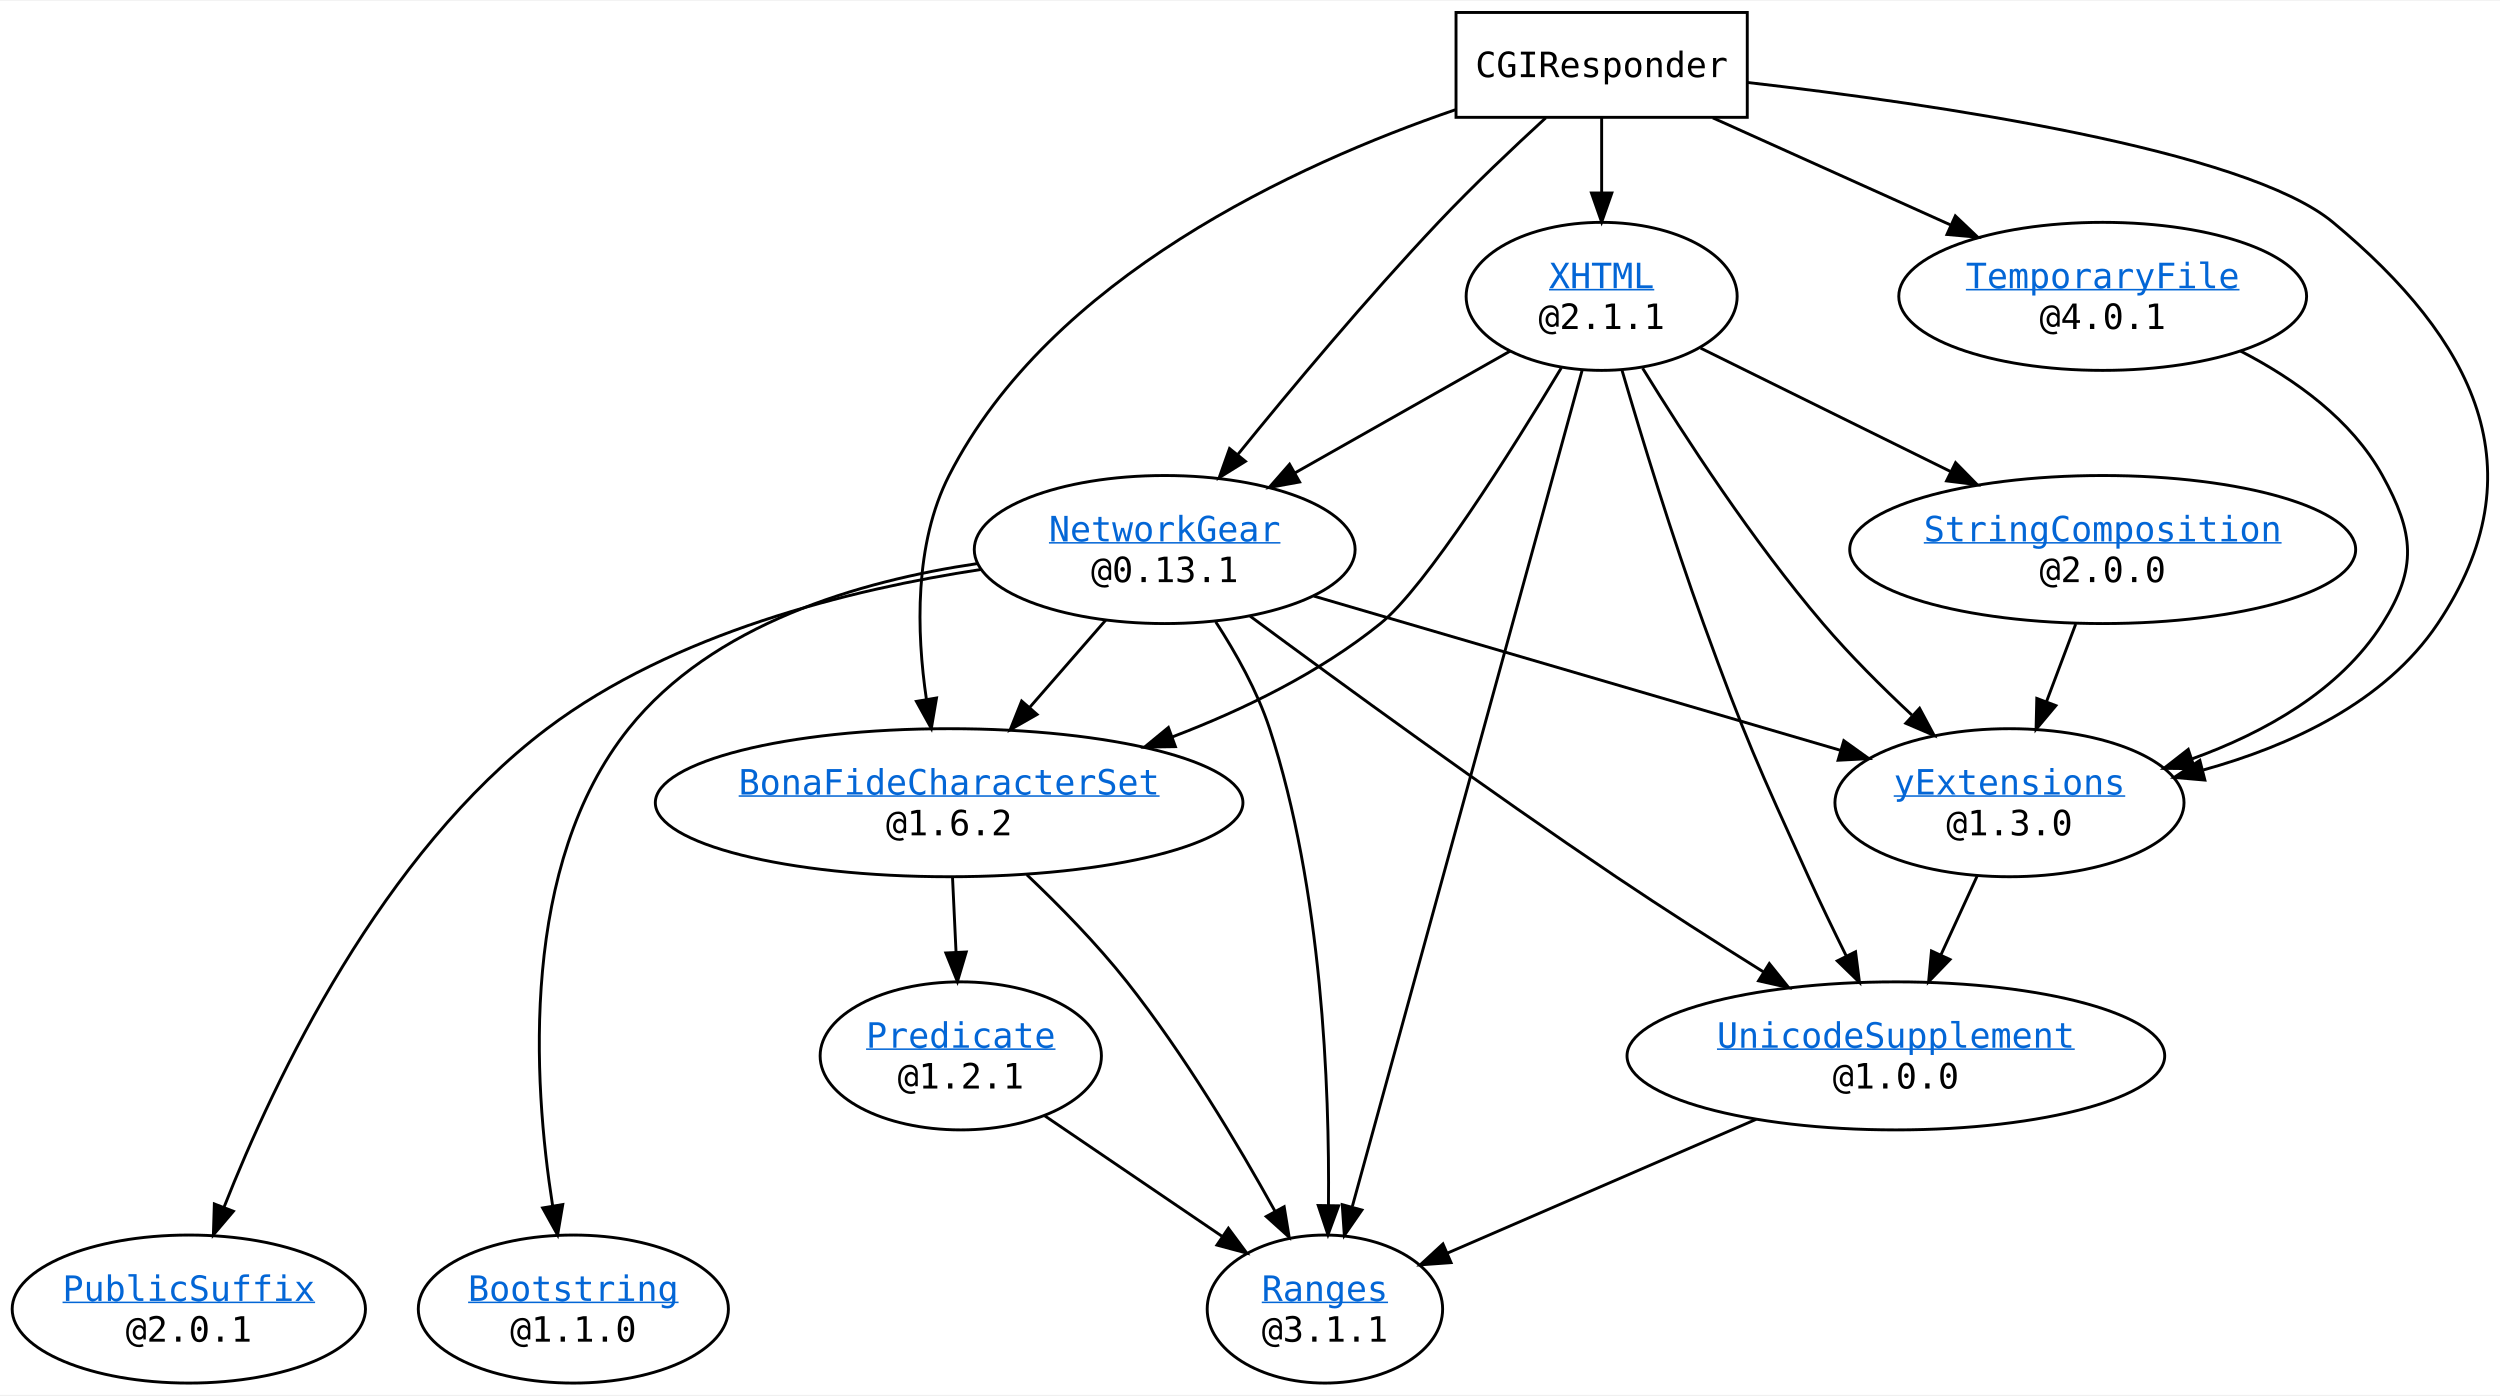
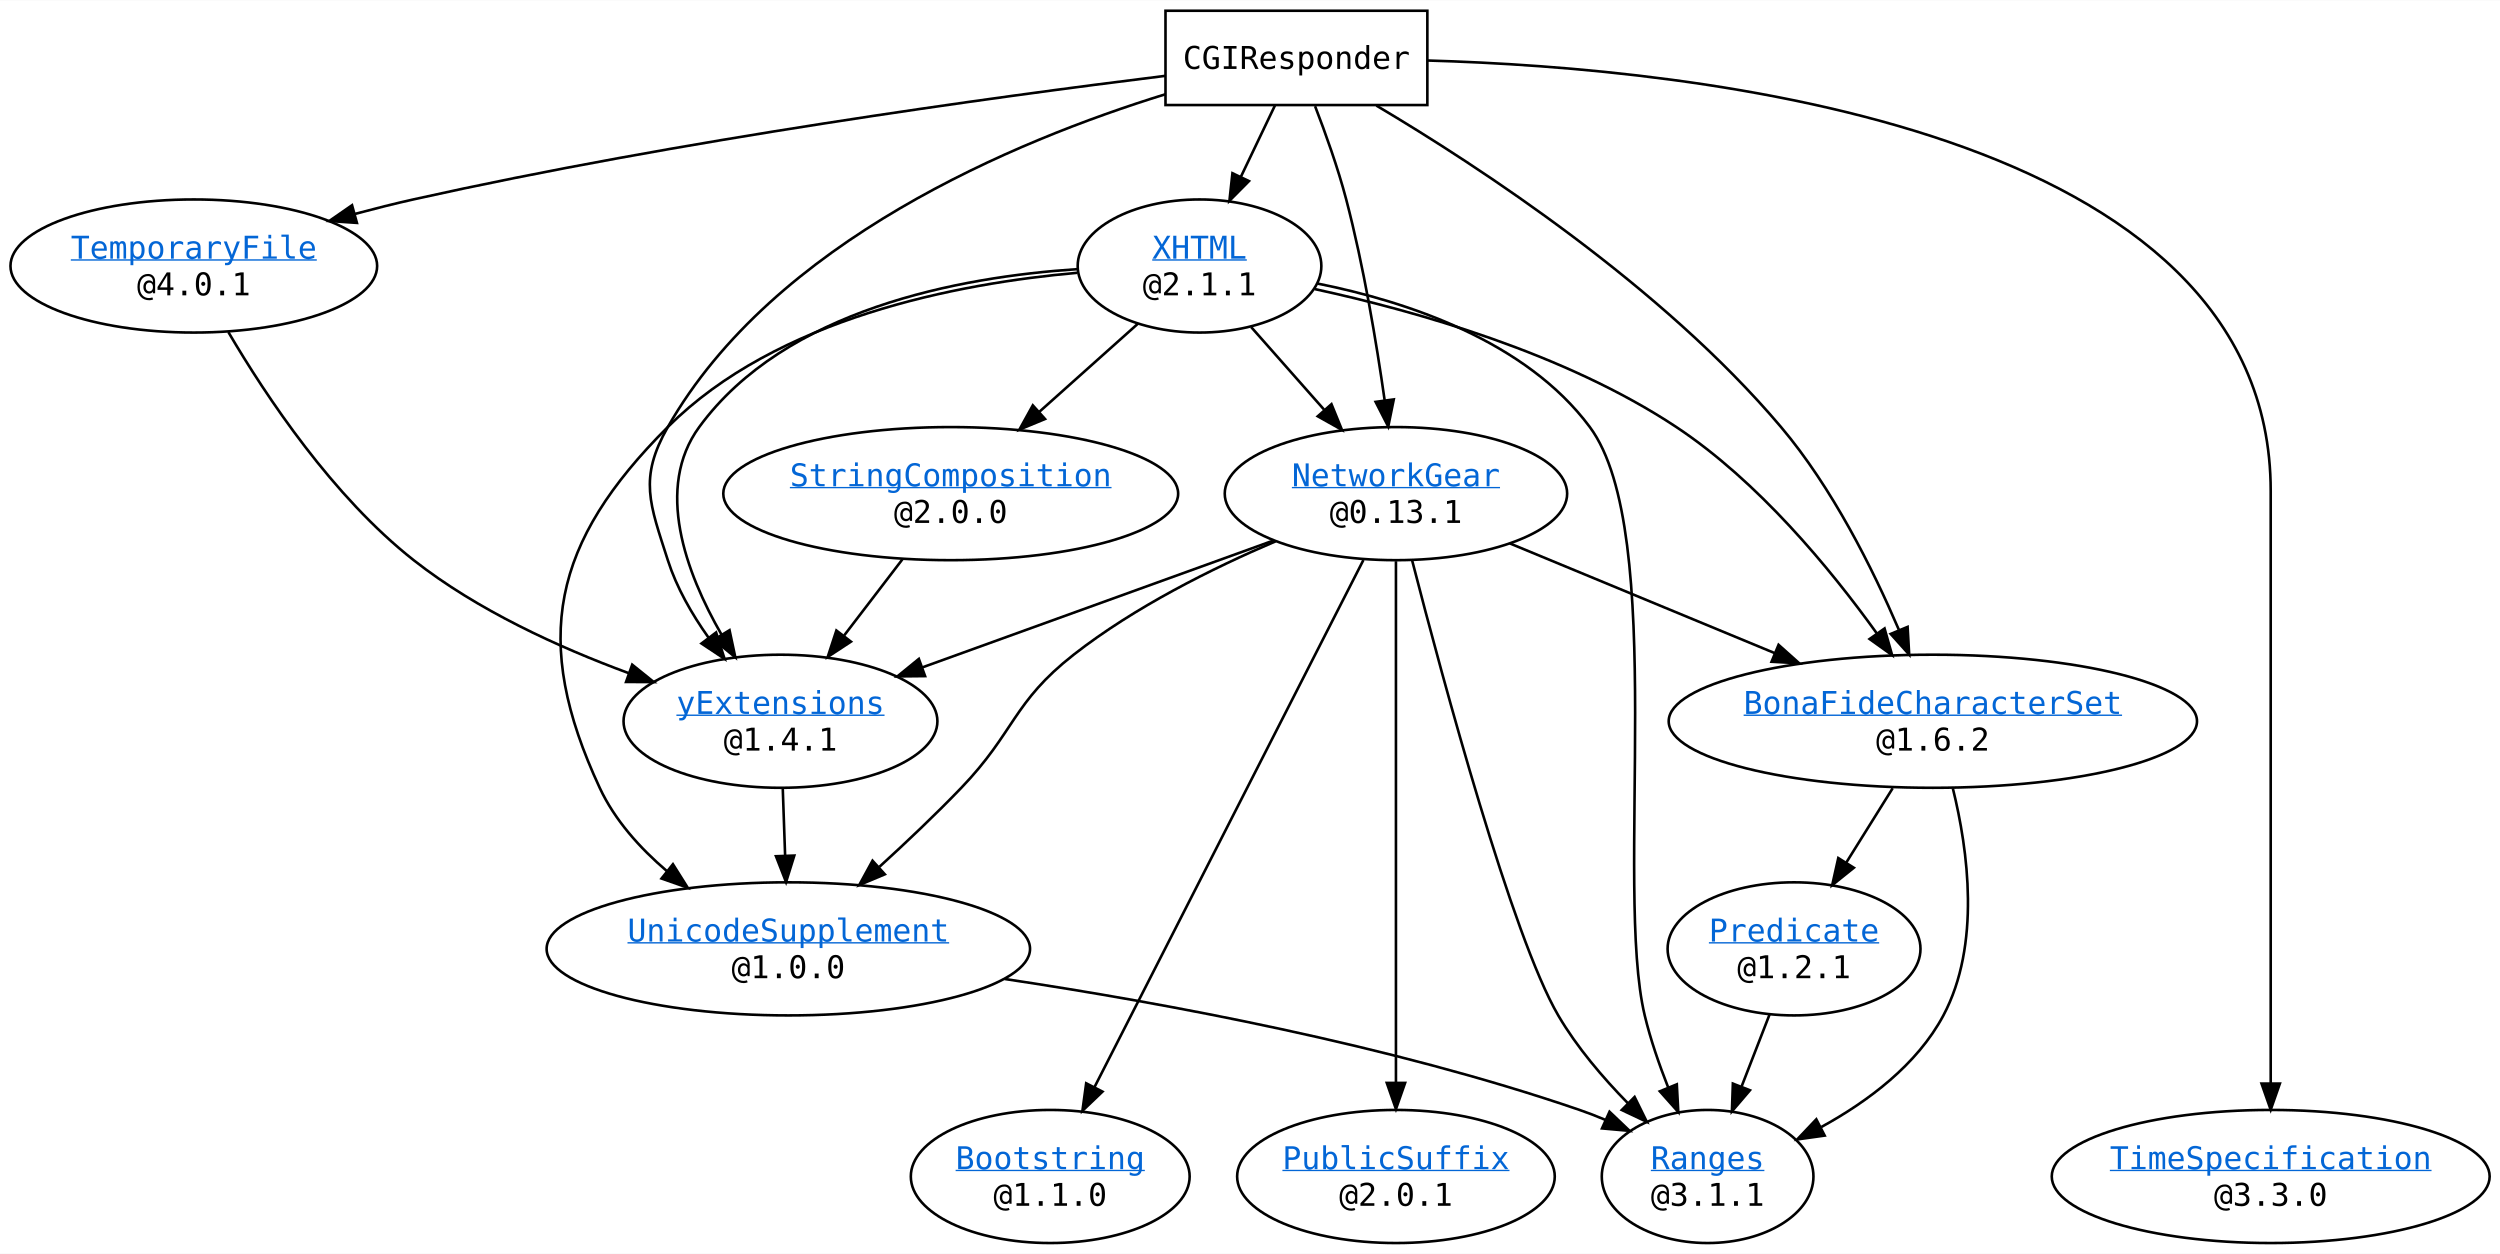
- <svg xmlns="http://www.w3.org/2000/svg" xmlns:xlink="http://www.w3.org/1999/xlink" width="858pt" height="479pt" viewBox="0.00 0.00 858.21 478.56">
+ <svg xmlns="http://www.w3.org/2000/svg" xmlns:xlink="http://www.w3.org/1999/xlink" width="955pt" height="479pt" viewBox="0.00 0.00 954.55 478.56">
  <style>
a.external_repository_anchor {
  fill: #0366d6;
  text-decoration: underline;
}
</style>
  <g id="graph0" class="graph" transform="scale(1 1) rotate(0) translate(4 474.56)">
-     <polygon fill="white" stroke="transparent" points="-4,4 -4,-474.56 854.21,-474.56 854.21,4 -4,4" />
+     <polygon fill="white" stroke="transparent" points="-4,4 -4,-474.56 950.55,-474.56 950.55,4 -4,4" />
    <g id="node1" class="node">
-       <ellipse fill="none" stroke="black" cx="321.82" cy="-199.28" rx="100.86" ry="25.41" />
-       <text text-anchor="middle" x="321.82" y="-202.08" font-family="monospace" font-size="12px">
+       <ellipse fill="none" stroke="black" cx="734" cy="-199.28" rx="100.86" ry="25.41" />
+       <text text-anchor="middle" x="734" y="-202.08" font-family="monospace" font-size="12px">
        <a href="https://github.com/YOCKOW/SwiftBonaFideCharacterSet.git" xlink:href="https://github.com/YOCKOW/SwiftBonaFideCharacterSet.git" class="external_repository_anchor">BonaFideCharacterSet</a>
      </text>
-       <text text-anchor="middle" x="321.82" y="-188.08" font-family="monospace" font-size="12px">@1.6.2</text>
+       <text text-anchor="middle" x="734" y="-188.08" font-family="monospace" font-size="12px">@1.6.2</text>
    </g>
    <g id="node5" class="node">
-       <ellipse fill="none" stroke="black" cx="325.82" cy="-112.37" rx="48.28" ry="25.41" />
-       <text text-anchor="middle" x="325.82" y="-115.17" font-family="monospace" font-size="12px">
+       <ellipse fill="none" stroke="black" cx="681" cy="-112.37" rx="48.28" ry="25.41" />
+       <text text-anchor="middle" x="681" y="-115.17" font-family="monospace" font-size="12px">
        <a href="https://github.com/YOCKOW/SwiftPredicate.git" xlink:href="https://github.com/YOCKOW/SwiftPredicate.git" class="external_repository_anchor">Predicate</a>
      </text>
-       <text text-anchor="middle" x="325.82" y="-101.17" font-family="monospace" font-size="12px">@1.2.1</text>
+       <text text-anchor="middle" x="681" y="-101.17" font-family="monospace" font-size="12px">@1.2.1</text>
    </g>
    <g id="edge1" class="edge">
-       <path fill="none" stroke="black" d="M322.98,-173.72C323.36,-165.71 323.78,-156.66 324.19,-148.05" />
-       <polygon fill="black" stroke="black" points="327.69,-148.03 324.67,-137.87 320.7,-147.7 327.69,-148.03" />
+       <path fill="none" stroke="black" d="M718.67,-173.72C713.16,-164.89 706.85,-154.79 701,-145.41" />
+       <polygon fill="black" stroke="black" points="703.83,-143.34 695.57,-136.71 697.89,-147.04 703.83,-143.34" />
    </g>
    <g id="node7" class="node">
-       <ellipse fill="none" stroke="black" cx="450.82" cy="-25.46" rx="40.41" ry="25.41" />
-       <text text-anchor="middle" x="450.82" y="-28.26" font-family="monospace" font-size="12px">
+       <ellipse fill="none" stroke="black" cx="648" cy="-25.46" rx="40.41" ry="25.41" />
+       <text text-anchor="middle" x="648" y="-28.26" font-family="monospace" font-size="12px">
        <a href="https://github.com/YOCKOW/SwiftRanges.git" xlink:href="https://github.com/YOCKOW/SwiftRanges.git" class="external_repository_anchor">Ranges</a>
      </text>
-       <text text-anchor="middle" x="450.82" y="-14.26" font-family="monospace" font-size="12px">@3.1.1</text>
+       <text text-anchor="middle" x="648" y="-14.26" font-family="monospace" font-size="12px">@3.1.1</text>
    </g>
    <g id="edge2" class="edge">
-       <path fill="none" stroke="black" d="M348.48,-174.56C359.72,-163.9 372.56,-150.81 382.82,-137.82 402.46,-112.99 420.92,-82.08 433.64,-59.13" />
-       <polygon fill="black" stroke="black" points="436.83,-60.59 438.55,-50.14 430.69,-57.23 436.83,-60.59" />
+       <path fill="none" stroke="black" d="M741.63,-173.67C747.48,-149.99 752.38,-113.89 738,-86.91 727.97,-68.1 709.2,-54.1 691.39,-44.34" />
+       <polygon fill="black" stroke="black" points="692.7,-41.08 682.21,-39.61 689.5,-47.3 692.7,-41.08" />
    </g>
    <g id="node2" class="node">
-       <ellipse fill="none" stroke="black" cx="192.82" cy="-25.46" rx="53.23" ry="25.41" />
-       <text text-anchor="middle" x="192.82" y="-28.26" font-family="monospace" font-size="12px">
+       <ellipse fill="none" stroke="black" cx="397" cy="-25.46" rx="53.23" ry="25.41" />
+       <text text-anchor="middle" x="397" y="-28.26" font-family="monospace" font-size="12px">
        <a href="https://github.com/YOCKOW/SwiftBootstring.git" xlink:href="https://github.com/YOCKOW/SwiftBootstring.git" class="external_repository_anchor">Bootstring</a>
      </text>
-       <text text-anchor="middle" x="192.82" y="-14.26" font-family="monospace" font-size="12px">@1.1.0</text>
+       <text text-anchor="middle" x="397" y="-14.26" font-family="monospace" font-size="12px">@1.1.0</text>
    </g>
    <g id="node3" class="node">
-       <polygon fill="none" stroke="black" points="595.81,-470.56 495.83,-470.56 495.83,-434.56 595.81,-434.56 595.81,-470.56" />
-       <text text-anchor="middle" x="545.82" y="-448.36" font-family="monospace" font-size="12px">CGIResponder</text>
+       <polygon fill="none" stroke="black" points="540.99,-470.56 441.01,-470.56 441.01,-434.56 540.99,-434.56 540.99,-470.56" />
+       <text text-anchor="middle" x="491" y="-448.36" font-family="monospace" font-size="12px">CGIResponder</text>
    </g>
    <g id="edge3" class="edge">
-       <path fill="none" stroke="black" d="M495.56,-437.15C440.84,-418.37 356.53,-379.64 321.82,-311.65 309.78,-288.05 310.62,-257.81 314.02,-234.8" />
-       <polygon fill="black" stroke="black" points="317.49,-235.23 315.71,-224.78 310.59,-234.06 317.49,-235.23" />
+       <path fill="none" stroke="black" d="M521.52,-434.36C561.16,-410.83 630.64,-365.31 676,-311.65 695.58,-288.48 711.01,-257.6 721.01,-234.24" />
+       <polygon fill="black" stroke="black" points="724.36,-235.31 724.97,-224.73 717.9,-232.62 724.36,-235.31" />
    </g>
    <g id="node4" class="node">
-       <ellipse fill="none" stroke="black" cx="395.82" cy="-286.19" rx="65.37" ry="25.41" />
-       <text text-anchor="middle" x="395.82" y="-288.99" font-family="monospace" font-size="12px">
+       <ellipse fill="none" stroke="black" cx="529" cy="-286.19" rx="65.37" ry="25.41" />
+       <text text-anchor="middle" x="529" y="-288.99" font-family="monospace" font-size="12px">
        <a href="https://github.com/YOCKOW/SwiftNetworkGear.git" xlink:href="https://github.com/YOCKOW/SwiftNetworkGear.git" class="external_repository_anchor">NetworkGear</a>
      </text>
-       <text text-anchor="middle" x="395.82" y="-274.99" font-family="monospace" font-size="12px">@0.13.1</text>
+       <text text-anchor="middle" x="529" y="-274.99" font-family="monospace" font-size="12px">@0.13.1</text>
    </g>
    <g id="edge4" class="edge">
-       <path fill="none" stroke="black" d="M526.65,-434.4C515.59,-424.26 501.59,-411.01 489.82,-398.56 465.37,-372.68 439.4,-341.6 420.96,-318.86" />
-       <polygon fill="black" stroke="black" points="423.53,-316.47 414.53,-310.88 418.08,-320.86 423.53,-316.47" />
+       <path fill="none" stroke="black" d="M498.12,-434.13C502.07,-423.91 506.82,-410.66 510,-398.56 516.66,-373.17 521.55,-343.9 524.7,-321.74" />
+       <polygon fill="black" stroke="black" points="528.17,-322.17 526.06,-311.79 521.24,-321.22 528.17,-322.17" />
    </g>
    <g id="node9" class="node">
-       <ellipse fill="none" stroke="black" cx="717.82" cy="-373.1" rx="70" ry="25.41" />
-       <text text-anchor="middle" x="717.82" y="-375.9" font-family="monospace" font-size="12px">
+       <ellipse fill="none" stroke="black" cx="70" cy="-373.1" rx="70" ry="25.41" />
+       <text text-anchor="middle" x="70" y="-375.9" font-family="monospace" font-size="12px">
        <a href="https://github.com/YOCKOW/SwiftTemporaryFile.git" xlink:href="https://github.com/YOCKOW/SwiftTemporaryFile.git" class="external_repository_anchor">TemporaryFile</a>
      </text>
-       <text text-anchor="middle" x="717.82" y="-361.9" font-family="monospace" font-size="12px">@4.0.1</text>
+       <text text-anchor="middle" x="70" y="-361.9" font-family="monospace" font-size="12px">@4.0.1</text>
    </g>
    <g id="edge5" class="edge">
-       <path fill="none" stroke="black" d="M583.99,-434.37C607.97,-423.57 639.22,-409.5 665.49,-397.67" />
-       <polygon fill="black" stroke="black" points="667.24,-400.72 674.92,-393.42 664.36,-394.34 667.24,-400.72" />
+       <path fill="none" stroke="black" d="M440.95,-445.71C374.81,-437.52 254.87,-421.08 154,-398.56 146.68,-396.92 139.06,-395.01 131.53,-392.99" />
+       <polygon fill="black" stroke="black" points="132.28,-389.56 121.71,-390.28 130.42,-396.31 132.28,-389.56" />
+     </g>
+     <g id="node10" class="node">
+       <ellipse fill="none" stroke="black" cx="863" cy="-25.46" rx="83.6" ry="25.41" />
+       <text text-anchor="middle" x="863" y="-28.26" font-family="monospace" font-size="12px">
+         <a href="https://github.com/YOCKOW/SwiftTimeSpecification.git" xlink:href="https://github.com/YOCKOW/SwiftTimeSpecification.git" class="external_repository_anchor">TimeSpecification</a>
+       </text>
+       <text text-anchor="middle" x="863" y="-14.26" font-family="monospace" font-size="12px">@3.3.0</text>
+     </g>
+     <g id="edge6" class="edge">
+       <path fill="none" stroke="black" d="M541.17,-451.56C642.71,-448.64 863,-426.29 863,-287.19 863,-287.19 863,-287.19 863,-198.28 863,-150.7 863,-95.71 863,-61.01" />
+       <polygon fill="black" stroke="black" points="866.5,-60.93 863,-50.93 859.5,-60.93 866.5,-60.93" />
+     </g>
+     <g id="node12" class="node">
+       <ellipse fill="none" stroke="black" cx="454" cy="-373.1" rx="46.52" ry="25.41" />
+       <text text-anchor="middle" x="454" y="-375.9" font-family="monospace" font-size="12px">
+         <a href="https://github.com/YOCKOW/SwiftXHTML.git" xlink:href="https://github.com/YOCKOW/SwiftXHTML.git" class="external_repository_anchor">XHTML</a>
+       </text>
+       <text text-anchor="middle" x="454" y="-361.9" font-family="monospace" font-size="12px">@2.1.1</text>
+     </g>
+     <g id="edge7" class="edge">
+       <path fill="none" stroke="black" d="M482.79,-434.37C478.96,-426.35 474.26,-416.52 469.78,-407.14" />
+       <polygon fill="black" stroke="black" points="472.88,-405.52 465.42,-398 466.57,-408.53 472.88,-405.52" />
+     </g>
+     <g id="node13" class="node">
+       <ellipse fill="none" stroke="black" cx="294" cy="-199.28" rx="59.92" ry="25.41" />
+       <text text-anchor="middle" x="294" y="-202.08" font-family="monospace" font-size="12px">
+         <a href="https://github.com/YOCKOW/ySwiftExtensions.git" xlink:href="https://github.com/YOCKOW/ySwiftExtensions.git" class="external_repository_anchor">yExtensions</a>
+       </text>
+       <text text-anchor="middle" x="294" y="-188.08" font-family="monospace" font-size="12px">@1.4.1</text>
+     </g>
+     <g id="edge8" class="edge">
+       <path fill="none" stroke="black" d="M440.93,-438.67C383.32,-420.86 291.45,-382.55 251,-311.65 239.79,-291.99 244.12,-282.29 251,-260.74 254.33,-250.32 260.17,-240.17 266.5,-231.25" />
+       <polygon fill="black" stroke="black" points="269.42,-233.19 272.66,-223.1 263.84,-228.97 269.42,-233.19" />
+     </g>
+     <g id="edge9" class="edge">
+       <path fill="none" stroke="black" d="M572.48,-267.18C601.89,-255 641.15,-238.74 673.6,-225.3" />
+       <polygon fill="black" stroke="black" points="675.09,-228.47 682.99,-221.41 672.41,-222 675.09,-228.47" />
+     </g>
+     <g id="edge10" class="edge">
+       <path fill="none" stroke="black" d="M516.58,-260.85C492.79,-214.21 440.75,-112.22 413.85,-59.49" />
+       <polygon fill="black" stroke="black" points="416.95,-57.86 409.29,-50.54 410.72,-61.04 416.95,-57.86" />
+     </g>
+     <g id="node6" class="node">
+       <ellipse fill="none" stroke="black" cx="529" cy="-25.46" rx="60.64" ry="25.41" />
+       <text text-anchor="middle" x="529" y="-28.26" font-family="monospace" font-size="12px">
+         <a href="https://github.com/YOCKOW/SwiftPublicSuffix.git" xlink:href="https://github.com/YOCKOW/SwiftPublicSuffix.git" class="external_repository_anchor">PublicSuffix</a>
+       </text>
+       <text text-anchor="middle" x="529" y="-14.26" font-family="monospace" font-size="12px">@2.0.1</text>
+     </g>
+     <g id="edge11" class="edge">
+       <path fill="none" stroke="black" d="M529,-260.38C529,-214.11 529,-114.55 529,-61.47" />
+       <polygon fill="black" stroke="black" points="532.5,-61.19 529,-51.19 525.5,-61.19 532.5,-61.19" />
+     </g>
+     <g id="edge12" class="edge">
+       <path fill="none" stroke="black" d="M535.22,-260.53C547.11,-214.39 573.42,-116.95 591,-86.91 598.08,-74.81 608.01,-63.18 617.59,-53.41" />
+       <polygon fill="black" stroke="black" points="620.12,-55.83 624.8,-46.32 615.22,-50.84 620.12,-55.83" />
    </g>
    <g id="node11" class="node">
-       <ellipse fill="none" stroke="black" cx="545.82" cy="-373.1" rx="46.52" ry="25.41" />
-       <text text-anchor="middle" x="545.82" y="-375.9" font-family="monospace" font-size="12px">
-         <a href="https://github.com/YOCKOW/SwiftXHTML.git" xlink:href="https://github.com/YOCKOW/SwiftXHTML.git" class="external_repository_anchor">XHTML</a>
-       </text>
-       <text text-anchor="middle" x="545.82" y="-361.9" font-family="monospace" font-size="12px">@2.1.1</text>
-     </g>
-     <g id="edge6" class="edge">
-       <path fill="none" stroke="black" d="M545.82,-434.37C545.82,-426.81 545.82,-417.64 545.82,-408.77" />
-       <polygon fill="black" stroke="black" points="549.32,-408.59 545.82,-398.59 542.32,-408.59 549.32,-408.59" />
-     </g>
-     <g id="node12" class="node">
-       <ellipse fill="none" stroke="black" cx="685.82" cy="-199.28" rx="59.92" ry="25.41" />
-       <text text-anchor="middle" x="685.82" y="-202.08" font-family="monospace" font-size="12px">
-         <a href="https://github.com/YOCKOW/ySwiftExtensions.git" xlink:href="https://github.com/YOCKOW/ySwiftExtensions.git" class="external_repository_anchor">yExtensions</a>
-       </text>
-       <text text-anchor="middle" x="685.82" y="-188.08" font-family="monospace" font-size="12px">@1.3.0</text>
-     </g>
-     <g id="edge7" class="edge">
-       <path fill="none" stroke="black" d="M596.03,-446.51C660.25,-439.13 766.8,-423.49 796.82,-398.56 845.52,-358.11 868.06,-313.33 832.82,-260.74 814.74,-233.75 782.22,-218.8 752.35,-210.52" />
-       <polygon fill="black" stroke="black" points="752.9,-207.05 742.35,-207.96 751.17,-213.83 752.9,-207.05" />
-     </g>
-     <g id="edge8" class="edge">
-       <path fill="none" stroke="black" d="M375.6,-261.99C367.56,-252.77 358.19,-242.01 349.54,-232.08" />
-       <polygon fill="black" stroke="black" points="352,-229.58 342.79,-224.34 346.72,-234.18 352,-229.58" />
-     </g>
-     <g id="edge9" class="edge">
-       <path fill="none" stroke="black" d="M331.71,-281.4C290.89,-275.39 240.48,-260.58 211.82,-224.74 174.52,-178.07 178.91,-104.09 185.71,-60.92" />
-       <polygon fill="black" stroke="black" points="189.19,-61.34 187.42,-50.9 182.28,-60.17 189.19,-61.34" />
-     </g>
-     <g id="node6" class="node">
-       <ellipse fill="none" stroke="black" cx="60.82" cy="-25.46" rx="60.64" ry="25.41" />
-       <text text-anchor="middle" x="60.82" y="-28.26" font-family="monospace" font-size="12px">
-         <a href="https://github.com/YOCKOW/SwiftPublicSuffix.git" xlink:href="https://github.com/YOCKOW/SwiftPublicSuffix.git" class="external_repository_anchor">PublicSuffix</a>
-       </text>
-       <text text-anchor="middle" x="60.82" y="-14.26" font-family="monospace" font-size="12px">@2.0.1</text>
-     </g>
-     <g id="edge10" class="edge">
-       <path fill="none" stroke="black" d="M332.95,-279.38C287.68,-272.5 227.2,-257.48 183.82,-224.74 127.16,-181.96 90.44,-104.83 72.9,-60.43" />
-       <polygon fill="black" stroke="black" points="76.11,-59.02 69.25,-50.95 69.58,-61.54 76.11,-59.02" />
-     </g>
-     <g id="edge11" class="edge">
-       <path fill="none" stroke="black" d="M413.33,-261.38C420.27,-250.7 427.6,-237.62 431.82,-224.74 449.89,-169.52 452.43,-101.39 452.04,-61.07" />
-       <polygon fill="black" stroke="black" points="455.53,-60.9 451.87,-50.96 448.53,-61.01 455.53,-60.9" />
-     </g>
-     <g id="node10" class="node">
-       <ellipse fill="none" stroke="black" cx="646.82" cy="-112.37" rx="92.29" ry="25.41" />
-       <text text-anchor="middle" x="646.82" y="-115.17" font-family="monospace" font-size="12px">
+       <ellipse fill="none" stroke="black" cx="297" cy="-112.37" rx="92.29" ry="25.41" />
+       <text text-anchor="middle" x="297" y="-115.17" font-family="monospace" font-size="12px">
        <a href="https://github.com/YOCKOW/SwiftUnicodeSupplement.git" xlink:href="https://github.com/YOCKOW/SwiftUnicodeSupplement.git" class="external_repository_anchor">UnicodeSupplement</a>
      </text>
-       <text text-anchor="middle" x="646.82" y="-101.17" font-family="monospace" font-size="12px">@1.0.0</text>
-     </g>
-     <g id="edge12" class="edge">
-       <path fill="none" stroke="black" d="M425.16,-263.3C456.05,-240.44 506.29,-203.8 550.82,-173.82 567.09,-162.87 585.22,-151.29 601.31,-141.23" />
-       <polygon fill="black" stroke="black" points="603.38,-144.07 610.01,-135.82 599.68,-138.13 603.38,-144.07" />
+       <text text-anchor="middle" x="297" y="-101.17" font-family="monospace" font-size="12px">@1.0.0</text>
    </g>
    <g id="edge13" class="edge">
-       <path fill="none" stroke="black" d="M447,-270.21C497.56,-255.4 574.8,-232.79 627.66,-217.31" />
-       <polygon fill="black" stroke="black" points="628.95,-220.58 637.56,-214.41 626.98,-213.86 628.95,-220.58" />
+       <path fill="none" stroke="black" d="M483.16,-268.03C458.84,-257.65 429.25,-242.9 406,-224.74 382.66,-206.5 383.52,-195.18 363,-173.82 353.22,-163.64 342.07,-153.08 331.76,-143.68" />
+       <polygon fill="black" stroke="black" points="333.84,-140.84 324.07,-136.74 329.15,-146.04 333.84,-140.84" />
    </g>
    <g id="edge14" class="edge">
-       <path fill="none" stroke="black" d="M354.5,-91.89C372.63,-79.57 396.18,-63.57 415.46,-50.47" />
-       <polygon fill="black" stroke="black" points="417.68,-53.2 423.99,-44.68 413.75,-47.41 417.68,-53.2" />
+       <path fill="none" stroke="black" d="M482.29,-268.31C443.63,-254.34 388.66,-234.48 348.09,-219.82" />
+       <polygon fill="black" stroke="black" points="349.22,-216.51 338.63,-216.4 346.84,-223.09 349.22,-216.51" />
+     </g>
+     <g id="edge15" class="edge">
+       <path fill="none" stroke="black" d="M671.63,-87.26C668.33,-78.76 664.55,-69.05 661.01,-59.92" />
+       <polygon fill="black" stroke="black" points="664.16,-58.38 657.28,-50.33 657.64,-60.92 664.16,-58.38" />
    </g>
    <g id="node8" class="node">
-       <ellipse fill="none" stroke="black" cx="717.82" cy="-286.19" rx="86.84" ry="25.41" />
-       <text text-anchor="middle" x="717.82" y="-288.99" font-family="monospace" font-size="12px">
+       <ellipse fill="none" stroke="black" cx="359" cy="-286.19" rx="86.84" ry="25.41" />
+       <text text-anchor="middle" x="359" y="-288.99" font-family="monospace" font-size="12px">
        <a href="https://github.com/YOCKOW/SwiftStringComposition.git" xlink:href="https://github.com/YOCKOW/SwiftStringComposition.git" class="external_repository_anchor">StringComposition</a>
      </text>
-       <text text-anchor="middle" x="717.82" y="-274.99" font-family="monospace" font-size="12px">@2.0.0</text>
-     </g>
-     <g id="edge15" class="edge">
-       <path fill="none" stroke="black" d="M708.57,-260.63C705.42,-252.29 701.85,-242.81 698.49,-233.88" />
-       <polygon fill="black" stroke="black" points="701.75,-232.61 694.95,-224.49 695.2,-235.08 701.75,-232.61" />
+       <text text-anchor="middle" x="359" y="-274.99" font-family="monospace" font-size="12px">@2.0.0</text>
    </g>
    <g id="edge16" class="edge">
-       <path fill="none" stroke="black" d="M765.16,-354.31C783.8,-344.69 803.26,-330.79 813.82,-311.65 824.76,-291.84 825.93,-279.85 813.82,-260.74 799.25,-237.73 773.31,-223.32 748.58,-214.37" />
-       <polygon fill="black" stroke="black" points="749.42,-210.96 738.83,-211.08 747.19,-217.59 749.42,-210.96" />
+       <path fill="none" stroke="black" d="M340.55,-261.09C333.64,-252.06 325.68,-241.66 318.32,-232.05" />
+       <polygon fill="black" stroke="black" points="320.91,-229.67 312.05,-223.86 315.35,-233.93 320.91,-229.67" />
    </g>
    <g id="edge17" class="edge">
-       <path fill="none" stroke="black" d="M598.87,-90.6C566.42,-76.54 523.95,-58.14 492.83,-44.65" />
-       <polygon fill="black" stroke="black" points="494.12,-41.4 483.55,-40.64 491.34,-47.82 494.12,-41.4" />
+       <path fill="none" stroke="black" d="M83.18,-347.89C97.71,-323.14 123.15,-284.98 154,-260.74 178.19,-241.72 209.28,-227.51 236.01,-217.66" />
+       <polygon fill="black" stroke="black" points="237.39,-220.88 245.64,-214.23 235.04,-214.29 237.39,-220.88" />
    </g>
    <g id="edge18" class="edge">
-       <path fill="none" stroke="black" d="M532,-348.59C514.74,-319.85 485.57,-273.46 469.82,-260.74 449.05,-243.94 422.98,-231.23 398.54,-221.91" />
-       <polygon fill="black" stroke="black" points="399.5,-218.53 388.9,-218.37 397.09,-225.1 399.5,-218.53" />
+       <path fill="none" stroke="black" d="M379.62,-100.87C441.21,-91.61 526.8,-75.66 599,-50.91 602.29,-49.78 605.65,-48.48 608.97,-47.07" />
+       <polygon fill="black" stroke="black" points="610.55,-50.19 618.22,-42.88 607.67,-43.82 610.55,-50.19" />
    </g>
    <g id="edge19" class="edge">
-       <path fill="none" stroke="black" d="M514.38,-354.3C492.97,-342.19 464.32,-325.97 440.55,-312.51" />
-       <polygon fill="black" stroke="black" points="442.13,-309.38 431.7,-307.5 438.68,-315.47 442.13,-309.38" />
+       <path fill="none" stroke="black" d="M498.05,-364.28C536.81,-355.87 593.53,-339.77 636,-311.65 667.31,-290.91 694.74,-257.67 712.56,-232.89" />
+       <polygon fill="black" stroke="black" points="715.56,-234.71 718.45,-224.52 709.84,-230.68 715.56,-234.71" />
    </g>
    <g id="edge20" class="edge">
-       <path fill="none" stroke="black" d="M539.14,-347.8C522.55,-287.43 479.43,-130.53 460.25,-60.76" />
-       <polygon fill="black" stroke="black" points="463.52,-59.45 457.49,-50.73 456.77,-61.3 463.52,-59.45" />
+       <path fill="none" stroke="black" d="M473.71,-349.79C482.21,-340.16 492.31,-328.73 501.54,-318.28" />
+       <polygon fill="black" stroke="black" points="504.38,-320.35 508.38,-310.54 499.14,-315.72 504.38,-320.35" />
    </g>
    <g id="edge21" class="edge">
-       <path fill="none" stroke="black" d="M579.8,-355.33C604.26,-343.26 637.7,-326.75 665.53,-313" />
-       <polygon fill="black" stroke="black" points="667.32,-316.02 674.74,-308.46 664.22,-309.75 667.32,-316.02" />
+       <path fill="none" stroke="black" d="M499.07,-366.4C533.33,-359.52 578.6,-344.47 603,-311.65 632.92,-271.39 612.29,-135.69 624,-86.91 626.18,-77.82 629.47,-68.28 632.91,-59.54" />
+       <polygon fill="black" stroke="black" points="636.24,-60.65 636.81,-50.07 629.76,-57.98 636.24,-60.65" />
    </g>
    <g id="edge22" class="edge">
-       <path fill="none" stroke="black" d="M552.86,-347.56C559.52,-324.86 570.09,-290.26 580.82,-260.74 595.1,-221.44 599.52,-211.89 616.82,-173.82 620.84,-164.97 625.41,-155.51 629.75,-146.75" />
-       <polygon fill="black" stroke="black" points="632.98,-148.11 634.33,-137.6 626.72,-144.98 632.98,-148.11" />
+       <path fill="none" stroke="black" d="M430.52,-351.11C419.14,-340.95 405.27,-328.55 392.79,-317.39" />
+       <polygon fill="black" stroke="black" points="395.01,-314.69 385.22,-310.63 390.35,-319.9 395.01,-314.69" />
    </g>
    <g id="edge23" class="edge">
-       <path fill="none" stroke="black" d="M559.88,-348.45C574.2,-325.15 597.66,-289.05 621.82,-260.74 631.07,-249.89 642.07,-238.93 652.32,-229.37" />
-       <polygon fill="black" stroke="black" points="654.96,-231.7 659.97,-222.36 650.23,-226.54 654.96,-231.7" />
+       <path fill="none" stroke="black" d="M407.33,-370.51C361.52,-366.45 292.63,-353.22 251,-311.65 206.9,-267.6 198.67,-230.32 225,-173.82 230.71,-161.56 240.28,-150.9 250.59,-142.1" />
+       <polygon fill="black" stroke="black" points="252.94,-144.7 258.58,-135.73 248.58,-139.23 252.94,-144.7" />
    </g>
    <g id="edge24" class="edge">
-       <path fill="none" stroke="black" d="M674.75,-174.17C670.87,-165.73 666.44,-156.09 662.27,-147.01" />
-       <polygon fill="black" stroke="black" points="665.41,-145.45 658.06,-137.83 659.05,-148.38 665.41,-145.45" />
+       <path fill="none" stroke="black" d="M407.44,-371.91C362.27,-368.93 295.88,-356.54 263,-311.65 245.97,-288.39 257.81,-256.17 271.49,-232.36" />
+       <polygon fill="black" stroke="black" points="274.55,-234.05 276.76,-223.69 268.57,-230.41 274.55,-234.05" />
+     </g>
+     <g id="edge25" class="edge">
+       <path fill="none" stroke="black" d="M294.87,-173.72C295.15,-165.71 295.47,-156.66 295.77,-148.05" />
+       <polygon fill="black" stroke="black" points="299.28,-147.99 296.13,-137.87 292.28,-147.74 299.28,-147.99" />
    </g>
  </g>
</svg>
